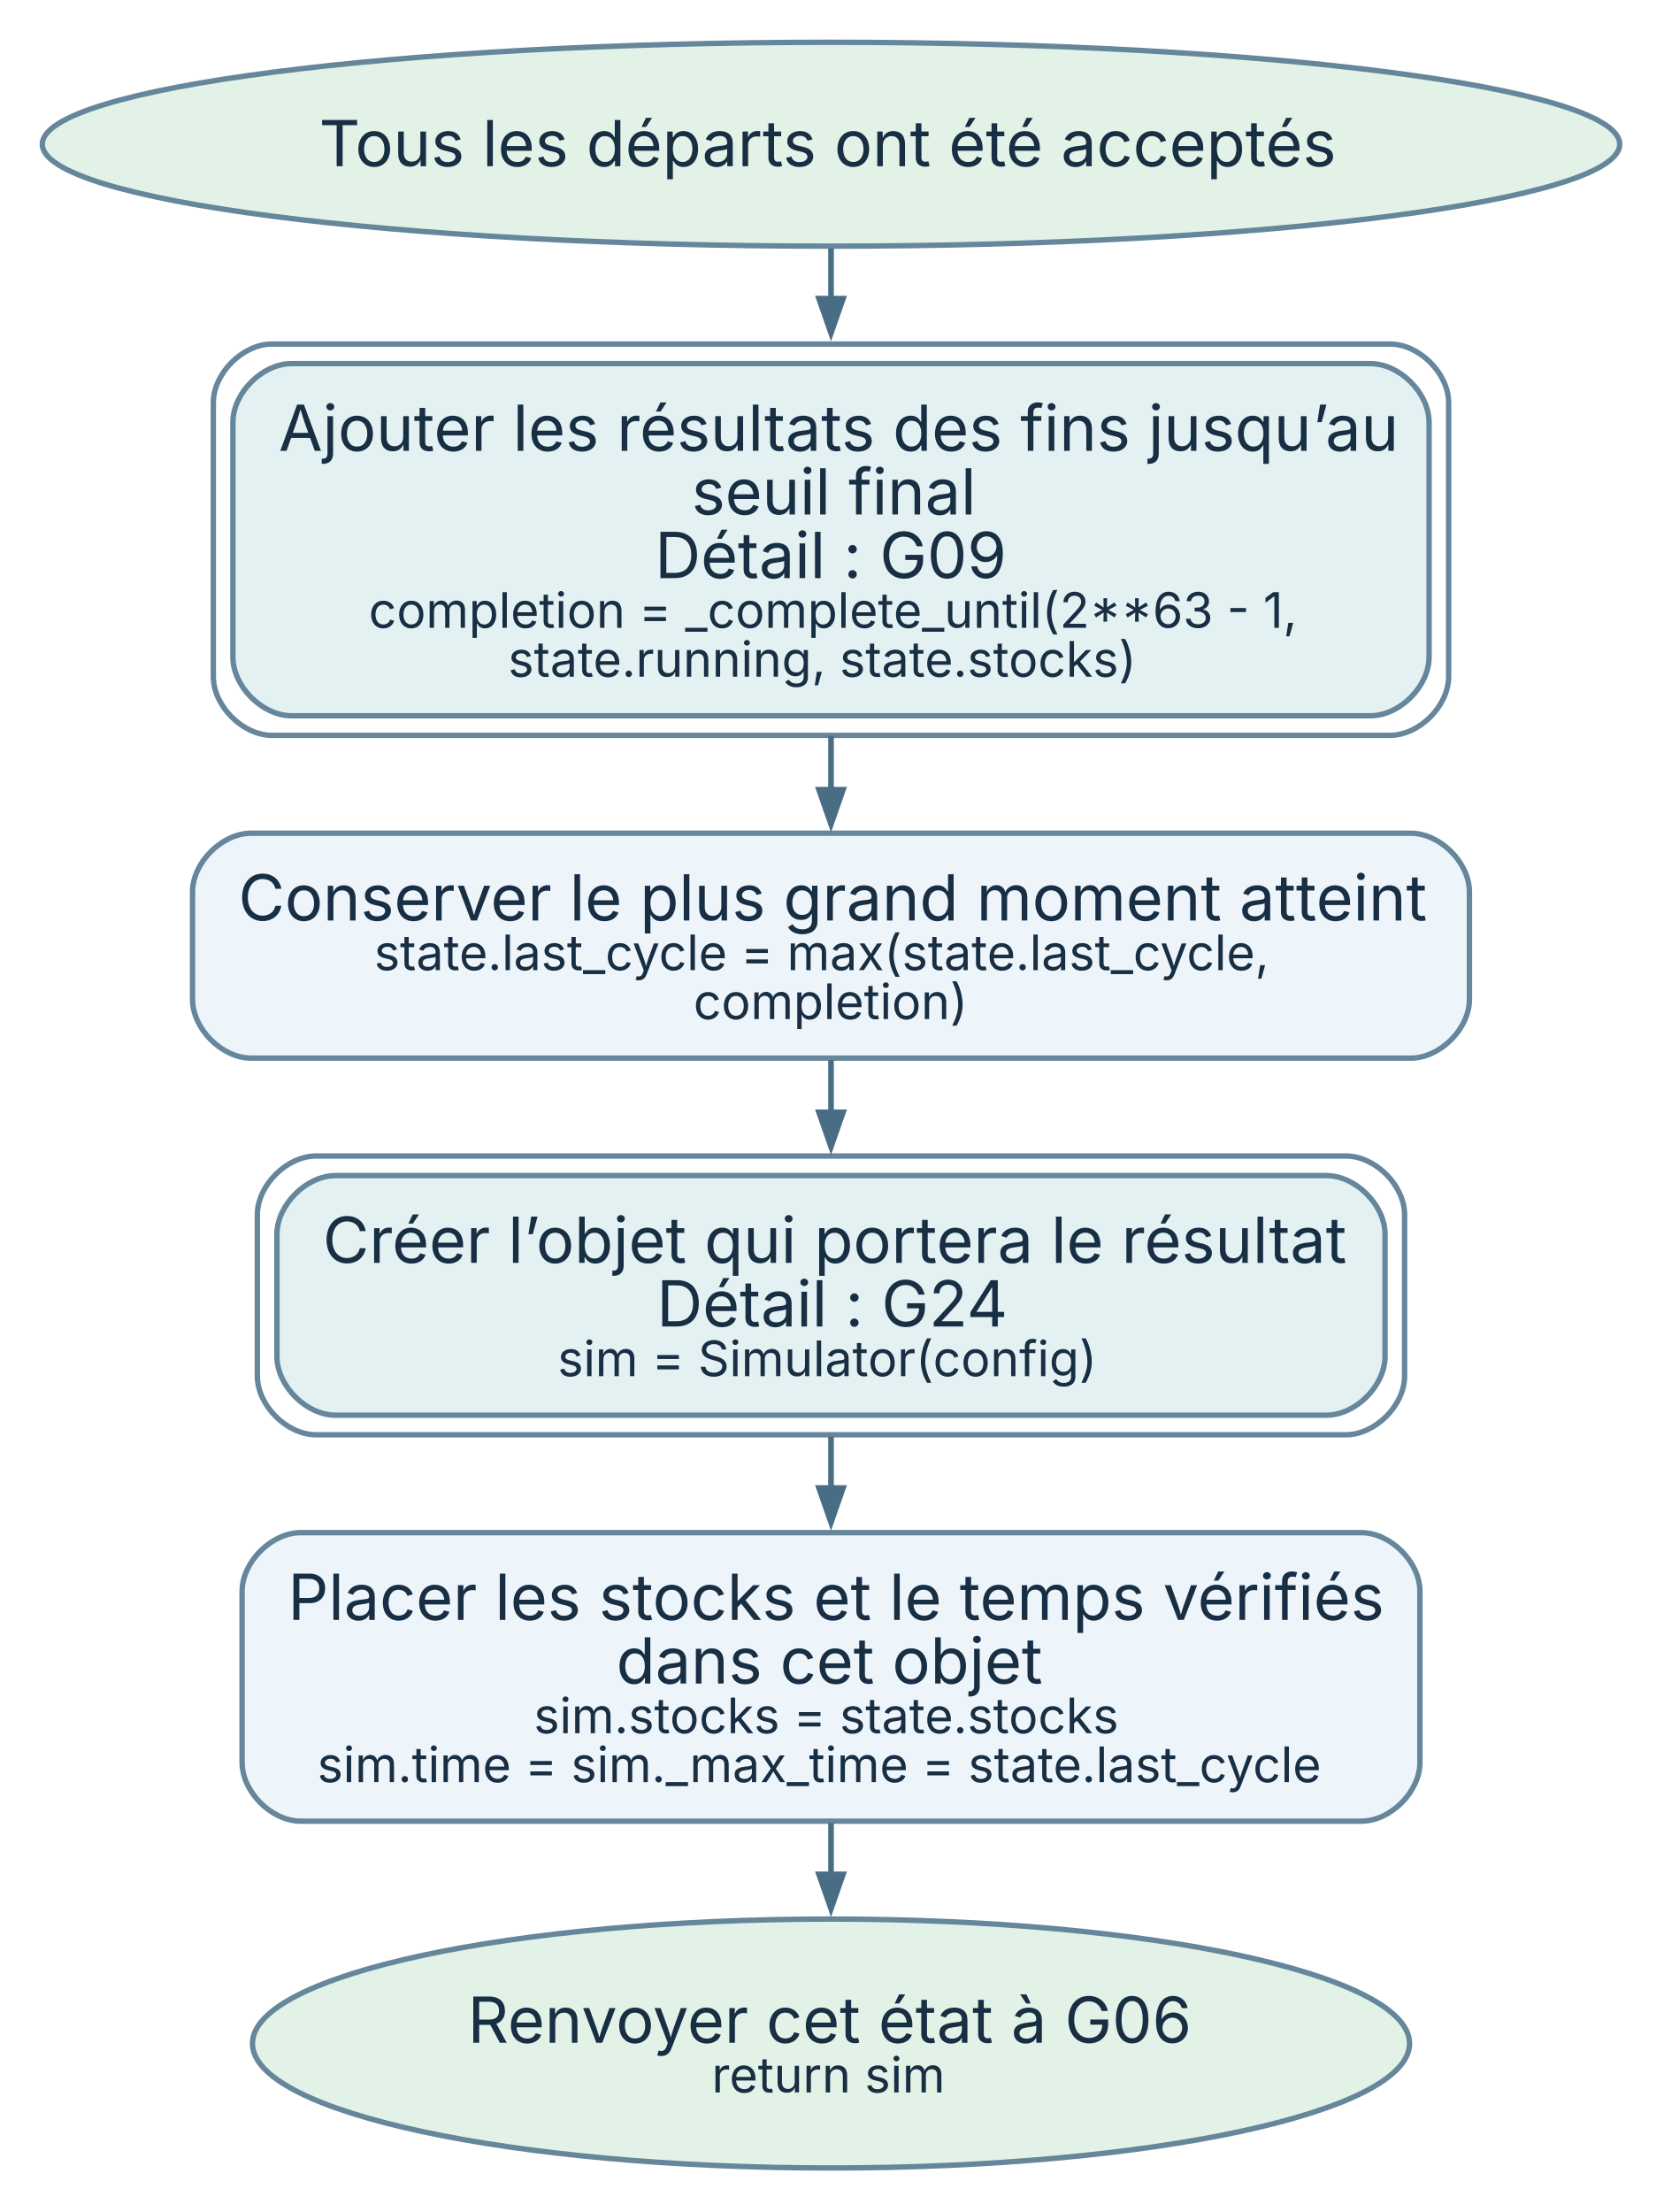
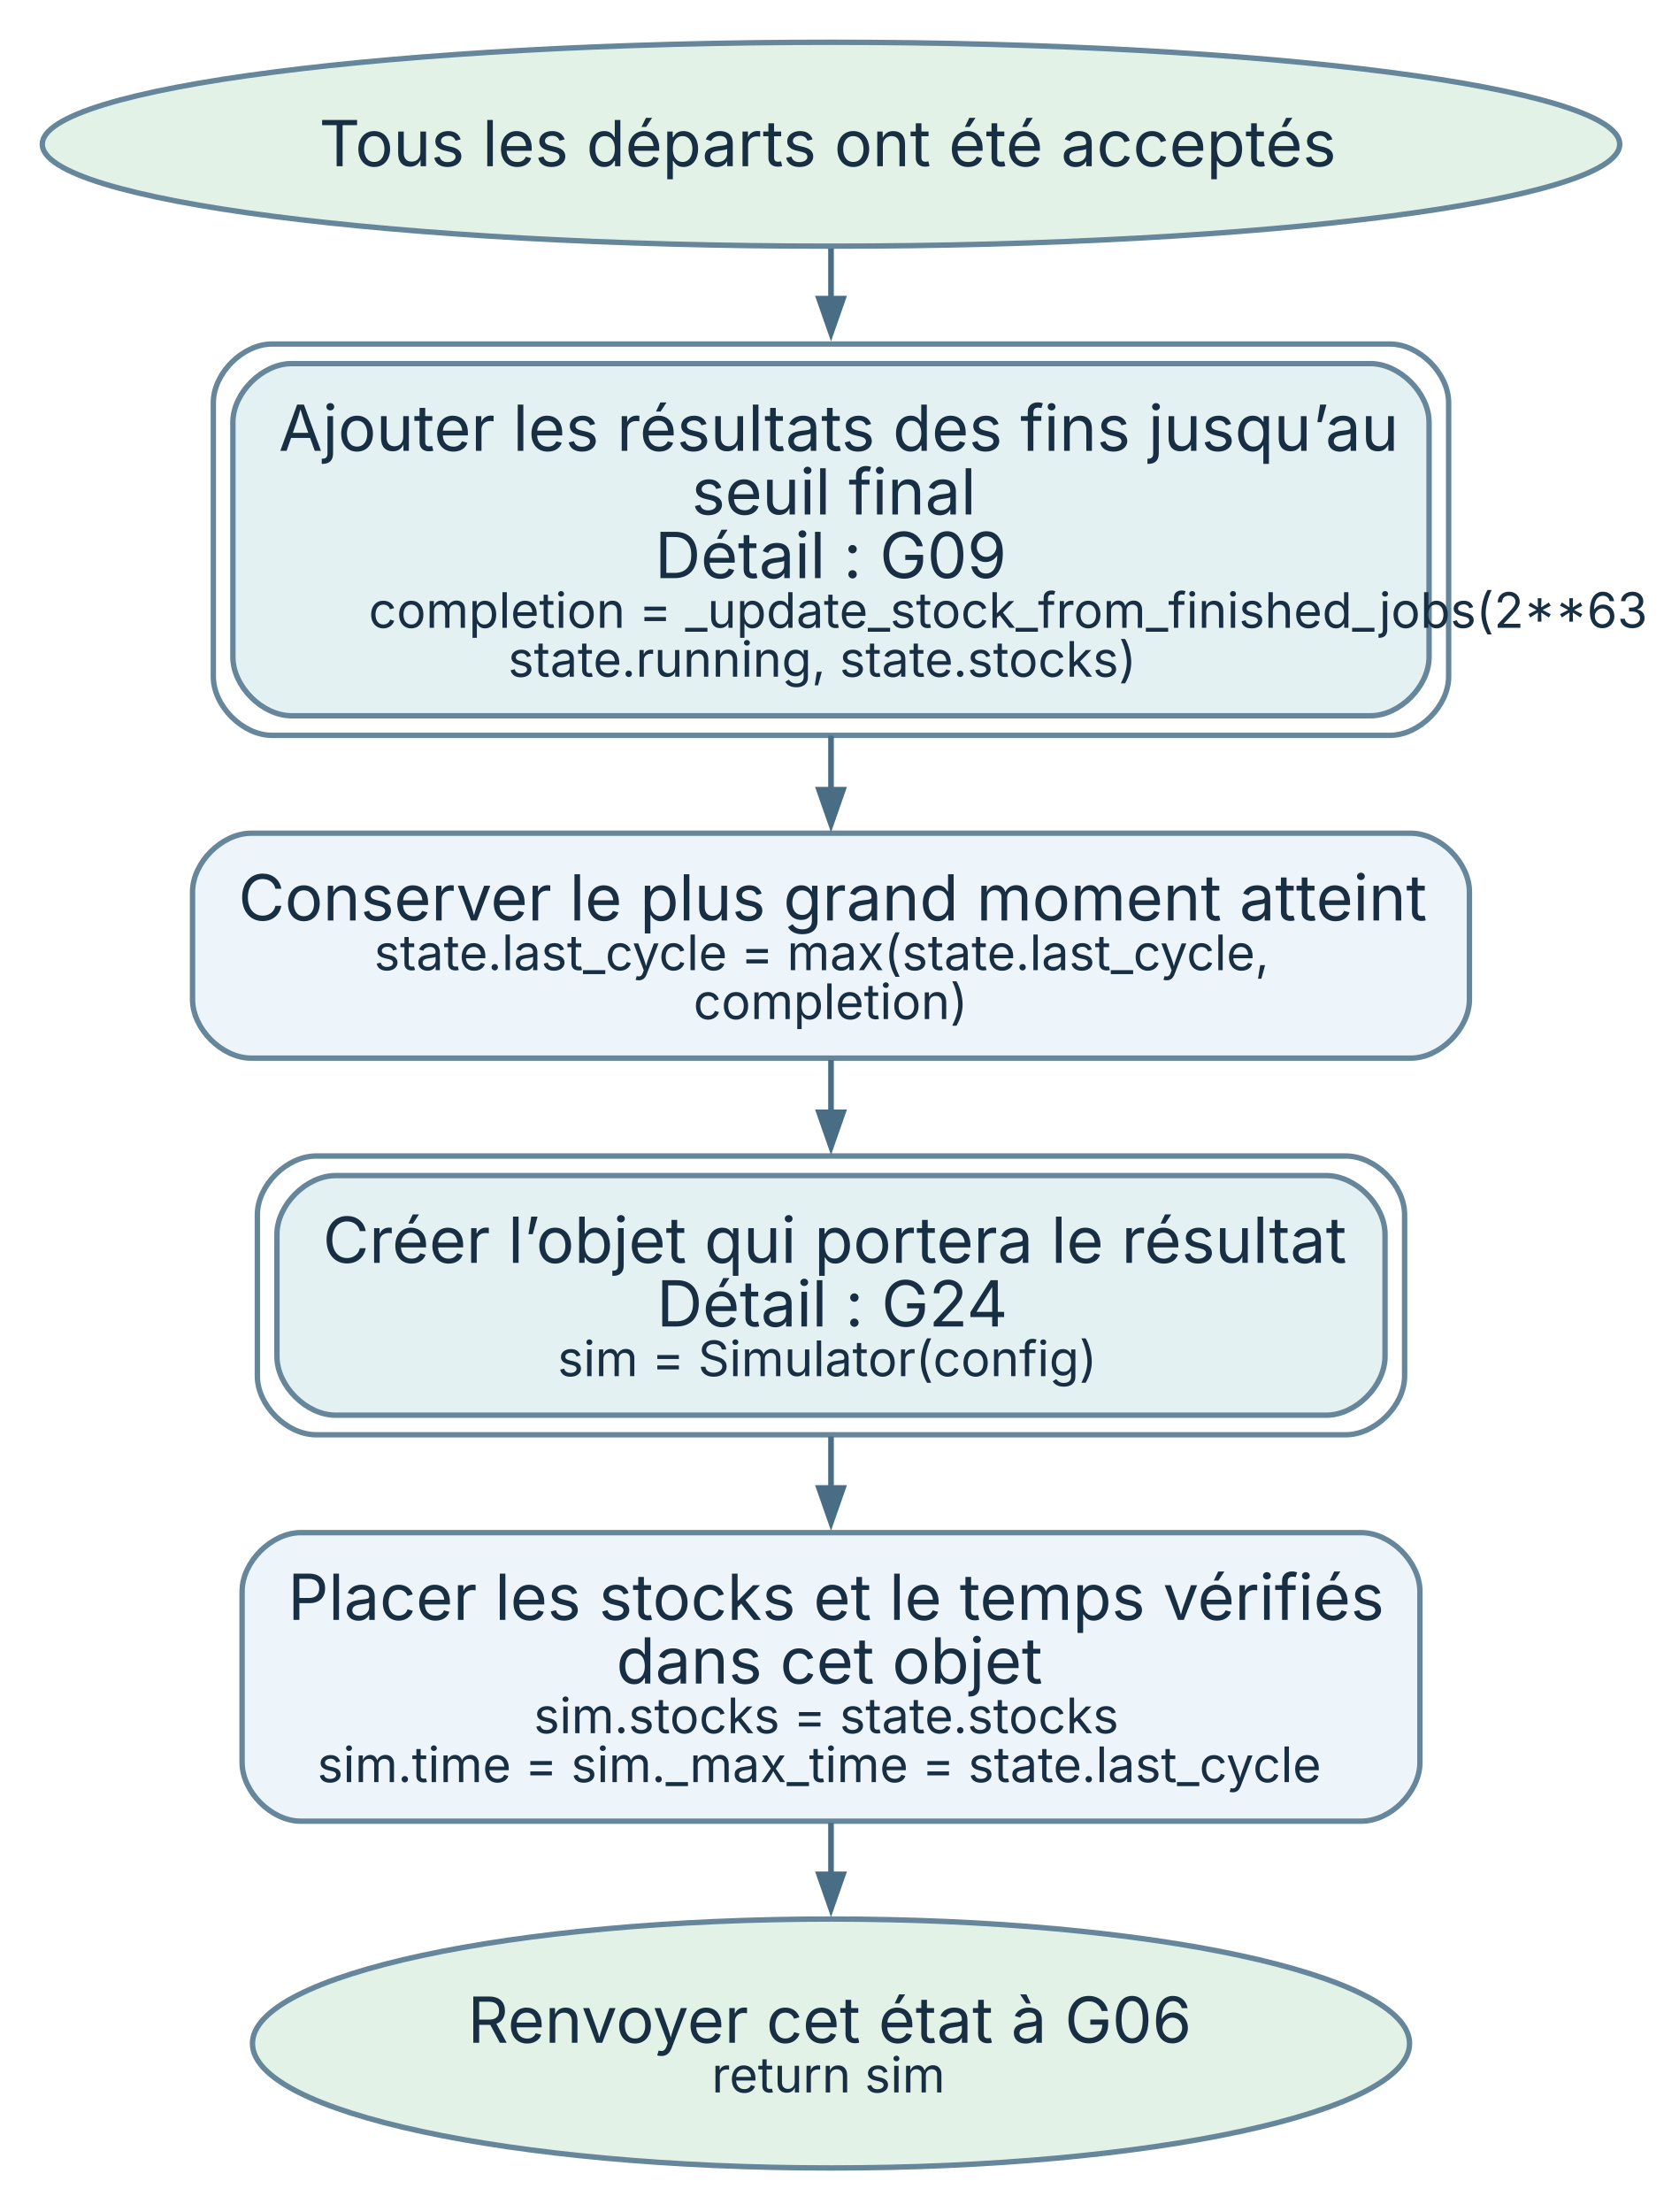
<svg xmlns="http://www.w3.org/2000/svg" width="340pt" height="452pt" viewBox="0.00 0.00 340.00 452.00">
  <g id="graph0" class="graph" transform="scale(1 1) rotate(0) translate(8.64 443)">
    <g id="node1" class="node">
      <ellipse fill="#e2f2e7" stroke="#66869b" stroke-width="1.1" cx="161.2" cy="-413.53" rx="161.2" ry="20.83" />
      <text xml:space="preserve" text-anchor="start" x="56.57" y="-409.03" font-family="Inter" font-size="13.00" fill="#172e43">Tous les départs ont été acceptés</text>
    </g>
    <g id="node2" class="node">
      <path fill="#e3f1f3" stroke="#66869b" stroke-width="1.1" d="M271.43,-368.7C271.43,-368.7 50.96,-368.7 50.96,-368.7 44.96,-368.7 38.96,-362.7 38.96,-356.7 38.96,-356.7 38.96,-308.74 38.96,-308.74 38.96,-302.74 44.96,-296.74 50.96,-296.74 50.96,-296.74 271.43,-296.74 271.43,-296.74 277.43,-296.74 283.43,-302.74 283.43,-308.74 283.43,-308.74 283.43,-356.7 283.43,-356.7 283.43,-362.7 277.43,-368.7 271.43,-368.7" />
      <path fill="none" stroke="#66869b" stroke-width="1.1" d="M275.43,-372.7C275.43,-372.7 46.96,-372.7 46.96,-372.7 40.96,-372.7 34.96,-366.7 34.96,-360.7 34.96,-360.7 34.96,-304.74 34.96,-304.74 34.96,-298.74 40.96,-292.74 46.96,-292.74 46.96,-292.74 275.43,-292.74 275.43,-292.74 281.43,-292.74 287.43,-298.74 287.43,-304.74 287.43,-304.74 287.43,-360.7 287.43,-360.7 287.43,-366.7 281.43,-372.7 275.43,-372.7" />
      <text xml:space="preserve" text-anchor="start" x="48.32" y="-350.87" font-family="Inter" font-size="13.00" fill="#172e43">Ajouter les résultats des fins jusqu’au</text>
      <text xml:space="preserve" text-anchor="start" x="132.7" y="-337.87" font-family="Inter" font-size="13.00" fill="#172e43">seuil final</text>
      <text xml:space="preserve" text-anchor="start" x="125.2" y="-324.87" font-family="Inter" font-size="13.00" fill="#172e43">Détail : G09</text>
-       <text xml:space="preserve" text-anchor="start" x="66.7" y="-314.72" font-family="Inter" font-size="10.00" fill="#172e43">completion = _complete_until(2**63 - 1,</text>
+       <text xml:space="preserve" text-anchor="start" x="66.7" y="-314.72" font-family="Inter" font-size="10.00" fill="#172e43">completion = _update_stock_from_finished_jobs(2**63 - 1,</text>
      <text xml:space="preserve" text-anchor="start" x="95.2" y="-304.72" font-family="Inter" font-size="10.00" fill="#172e43">state.running, state.stocks)</text>
    </g>
    <g id="edge1" class="edge">
      <path fill="none" stroke="#486d84" stroke-width="1.15" d="M161.2,-392.23C161.2,-388.95 161.2,-385.43 161.2,-381.81" />
      <polygon fill="#486d84" stroke="#486d84" stroke-width="1.15" points="163.65,-381.98 161.2,-374.98 158.75,-381.98 163.65,-381.98" />
    </g>
    <g id="node3" class="node">
      <path fill="#edf4fa" stroke="#66869b" stroke-width="1.1" d="M279.68,-272.74C279.68,-272.74 42.71,-272.74 42.71,-272.74 36.71,-272.74 30.71,-266.74 30.71,-260.74 30.71,-260.74 30.71,-238.78 30.71,-238.78 30.71,-232.78 36.71,-226.78 42.71,-226.78 42.71,-226.78 279.68,-226.78 279.68,-226.78 285.68,-226.78 291.68,-232.78 291.68,-238.78 291.68,-238.78 291.68,-260.74 291.68,-260.74 291.68,-266.74 285.68,-272.74 279.68,-272.74" />
      <text xml:space="preserve" text-anchor="start" x="40.07" y="-254.91" font-family="Inter" font-size="13.00" fill="#172e43">Conserver le plus grand moment atteint</text>
      <text xml:space="preserve" text-anchor="start" x="67.82" y="-244.76" font-family="Inter" font-size="10.00" fill="#172e43">state.last_cycle = max(state.last_cycle,</text>
      <text xml:space="preserve" text-anchor="start" x="133.07" y="-234.76" font-family="Inter" font-size="10.00" fill="#172e43">completion)</text>
    </g>
    <g id="edge2" class="edge">
      <path fill="none" stroke="#486d84" stroke-width="1.15" d="M161.2,-292.66C161.2,-288.94 161.2,-285.21 161.2,-281.59" />
      <polygon fill="#486d84" stroke="#486d84" stroke-width="1.15" points="163.65,-281.63 161.2,-274.63 158.75,-281.63 163.65,-281.63" />
    </g>
    <g id="node4" class="node">
      <path fill="#e3f1f3" stroke="#66869b" stroke-width="1.1" d="M262.43,-202.78C262.43,-202.78 59.96,-202.78 59.96,-202.78 53.96,-202.78 47.96,-196.78 47.96,-190.78 47.96,-190.78 47.96,-165.82 47.96,-165.82 47.96,-159.82 53.96,-153.82 59.96,-153.82 59.96,-153.82 262.43,-153.82 262.43,-153.82 268.43,-153.82 274.43,-159.82 274.43,-165.82 274.43,-165.82 274.43,-190.78 274.43,-190.78 274.43,-196.78 268.43,-202.78 262.43,-202.78" />
      <path fill="none" stroke="#66869b" stroke-width="1.1" d="M266.43,-206.78C266.43,-206.78 55.96,-206.78 55.96,-206.78 49.96,-206.78 43.96,-200.78 43.96,-194.78 43.96,-194.78 43.96,-161.82 43.96,-161.82 43.96,-155.82 49.96,-149.82 55.96,-149.82 55.96,-149.82 266.43,-149.82 266.43,-149.82 272.43,-149.82 278.43,-155.82 278.43,-161.82 278.43,-161.82 278.43,-194.78 278.43,-194.78 278.43,-200.78 272.43,-206.78 266.43,-206.78" />
      <text xml:space="preserve" text-anchor="start" x="57.32" y="-184.95" font-family="Inter" font-size="13.00" fill="#172e43">Créer l’objet qui portera le résultat</text>
      <text xml:space="preserve" text-anchor="start" x="125.57" y="-171.95" font-family="Inter" font-size="13.00" fill="#172e43">Détail : G24</text>
      <text xml:space="preserve" text-anchor="start" x="105.32" y="-161.8" font-family="Inter" font-size="10.00" fill="#172e43">sim = Simulator(config)</text>
    </g>
    <g id="edge3" class="edge">
      <path fill="none" stroke="#486d84" stroke-width="1.15" d="M161.2,-226.4C161.2,-222.92 161.2,-219.24 161.2,-215.55" />
      <polygon fill="#486d84" stroke="#486d84" stroke-width="1.15" points="163.65,-215.71 161.2,-208.71 158.75,-215.71 163.65,-215.71" />
    </g>
    <g id="node5" class="node">
      <path fill="#edf4fa" stroke="#66869b" stroke-width="1.1" d="M269.56,-129.82C269.56,-129.82 52.84,-129.82 52.84,-129.82 46.84,-129.82 40.84,-123.82 40.84,-117.82 40.84,-117.82 40.84,-82.86 40.84,-82.86 40.84,-76.86 46.84,-70.86 52.84,-70.86 52.84,-70.86 269.56,-70.86 269.56,-70.86 275.56,-70.86 281.56,-76.86 281.56,-82.86 281.56,-82.86 281.56,-117.82 281.56,-117.82 281.56,-123.82 275.56,-129.82 269.56,-129.82" />
      <text xml:space="preserve" text-anchor="start" x="50.2" y="-111.99" font-family="Inter" font-size="13.00" fill="#172e43">Placer les stocks et le temps vérifiés</text>
      <text xml:space="preserve" text-anchor="start" x="117.32" y="-98.99" font-family="Inter" font-size="13.00" fill="#172e43">dans cet objet</text>
      <text xml:space="preserve" text-anchor="start" x="100.45" y="-88.84" font-family="Inter" font-size="10.00" fill="#172e43">sim.stocks = state.stocks</text>
      <text xml:space="preserve" text-anchor="start" x="56.2" y="-78.84" font-family="Inter" font-size="10.00" fill="#172e43">sim.time = sim._max_time = state.last_cycle</text>
    </g>
    <g id="edge4" class="edge">
      <path fill="none" stroke="#486d84" stroke-width="1.15" d="M161.2,-149.44C161.2,-146.01 161.2,-142.47 161.2,-138.93" />
      <polygon fill="#486d84" stroke="#486d84" stroke-width="1.15" points="163.65,-138.95 161.2,-131.95 158.75,-138.95 163.65,-138.95" />
    </g>
    <g id="node6" class="node">
      <ellipse fill="#e2f2e7" stroke="#66869b" stroke-width="1.1" cx="161.2" cy="-25.43" rx="118.24" ry="25.43" />
      <text xml:space="preserve" text-anchor="start" x="86.95" y="-25.58" font-family="Inter" font-size="13.00" fill="#172e43">Renvoyer cet état à G06</text>
      <text xml:space="preserve" text-anchor="start" x="136.82" y="-15.43" font-family="Inter" font-size="10.00" fill="#172e43">return sim</text>
    </g>
    <g id="edge5" class="edge">
      <path fill="none" stroke="#486d84" stroke-width="1.15" d="M161.2,-70.52C161.2,-67.04 161.2,-63.46 161.2,-59.91" />
      <polygon fill="#486d84" stroke="#486d84" stroke-width="1.15" points="163.65,-60 161.2,-53 158.75,-60 163.65,-60" />
    </g>
  </g>
</svg>
